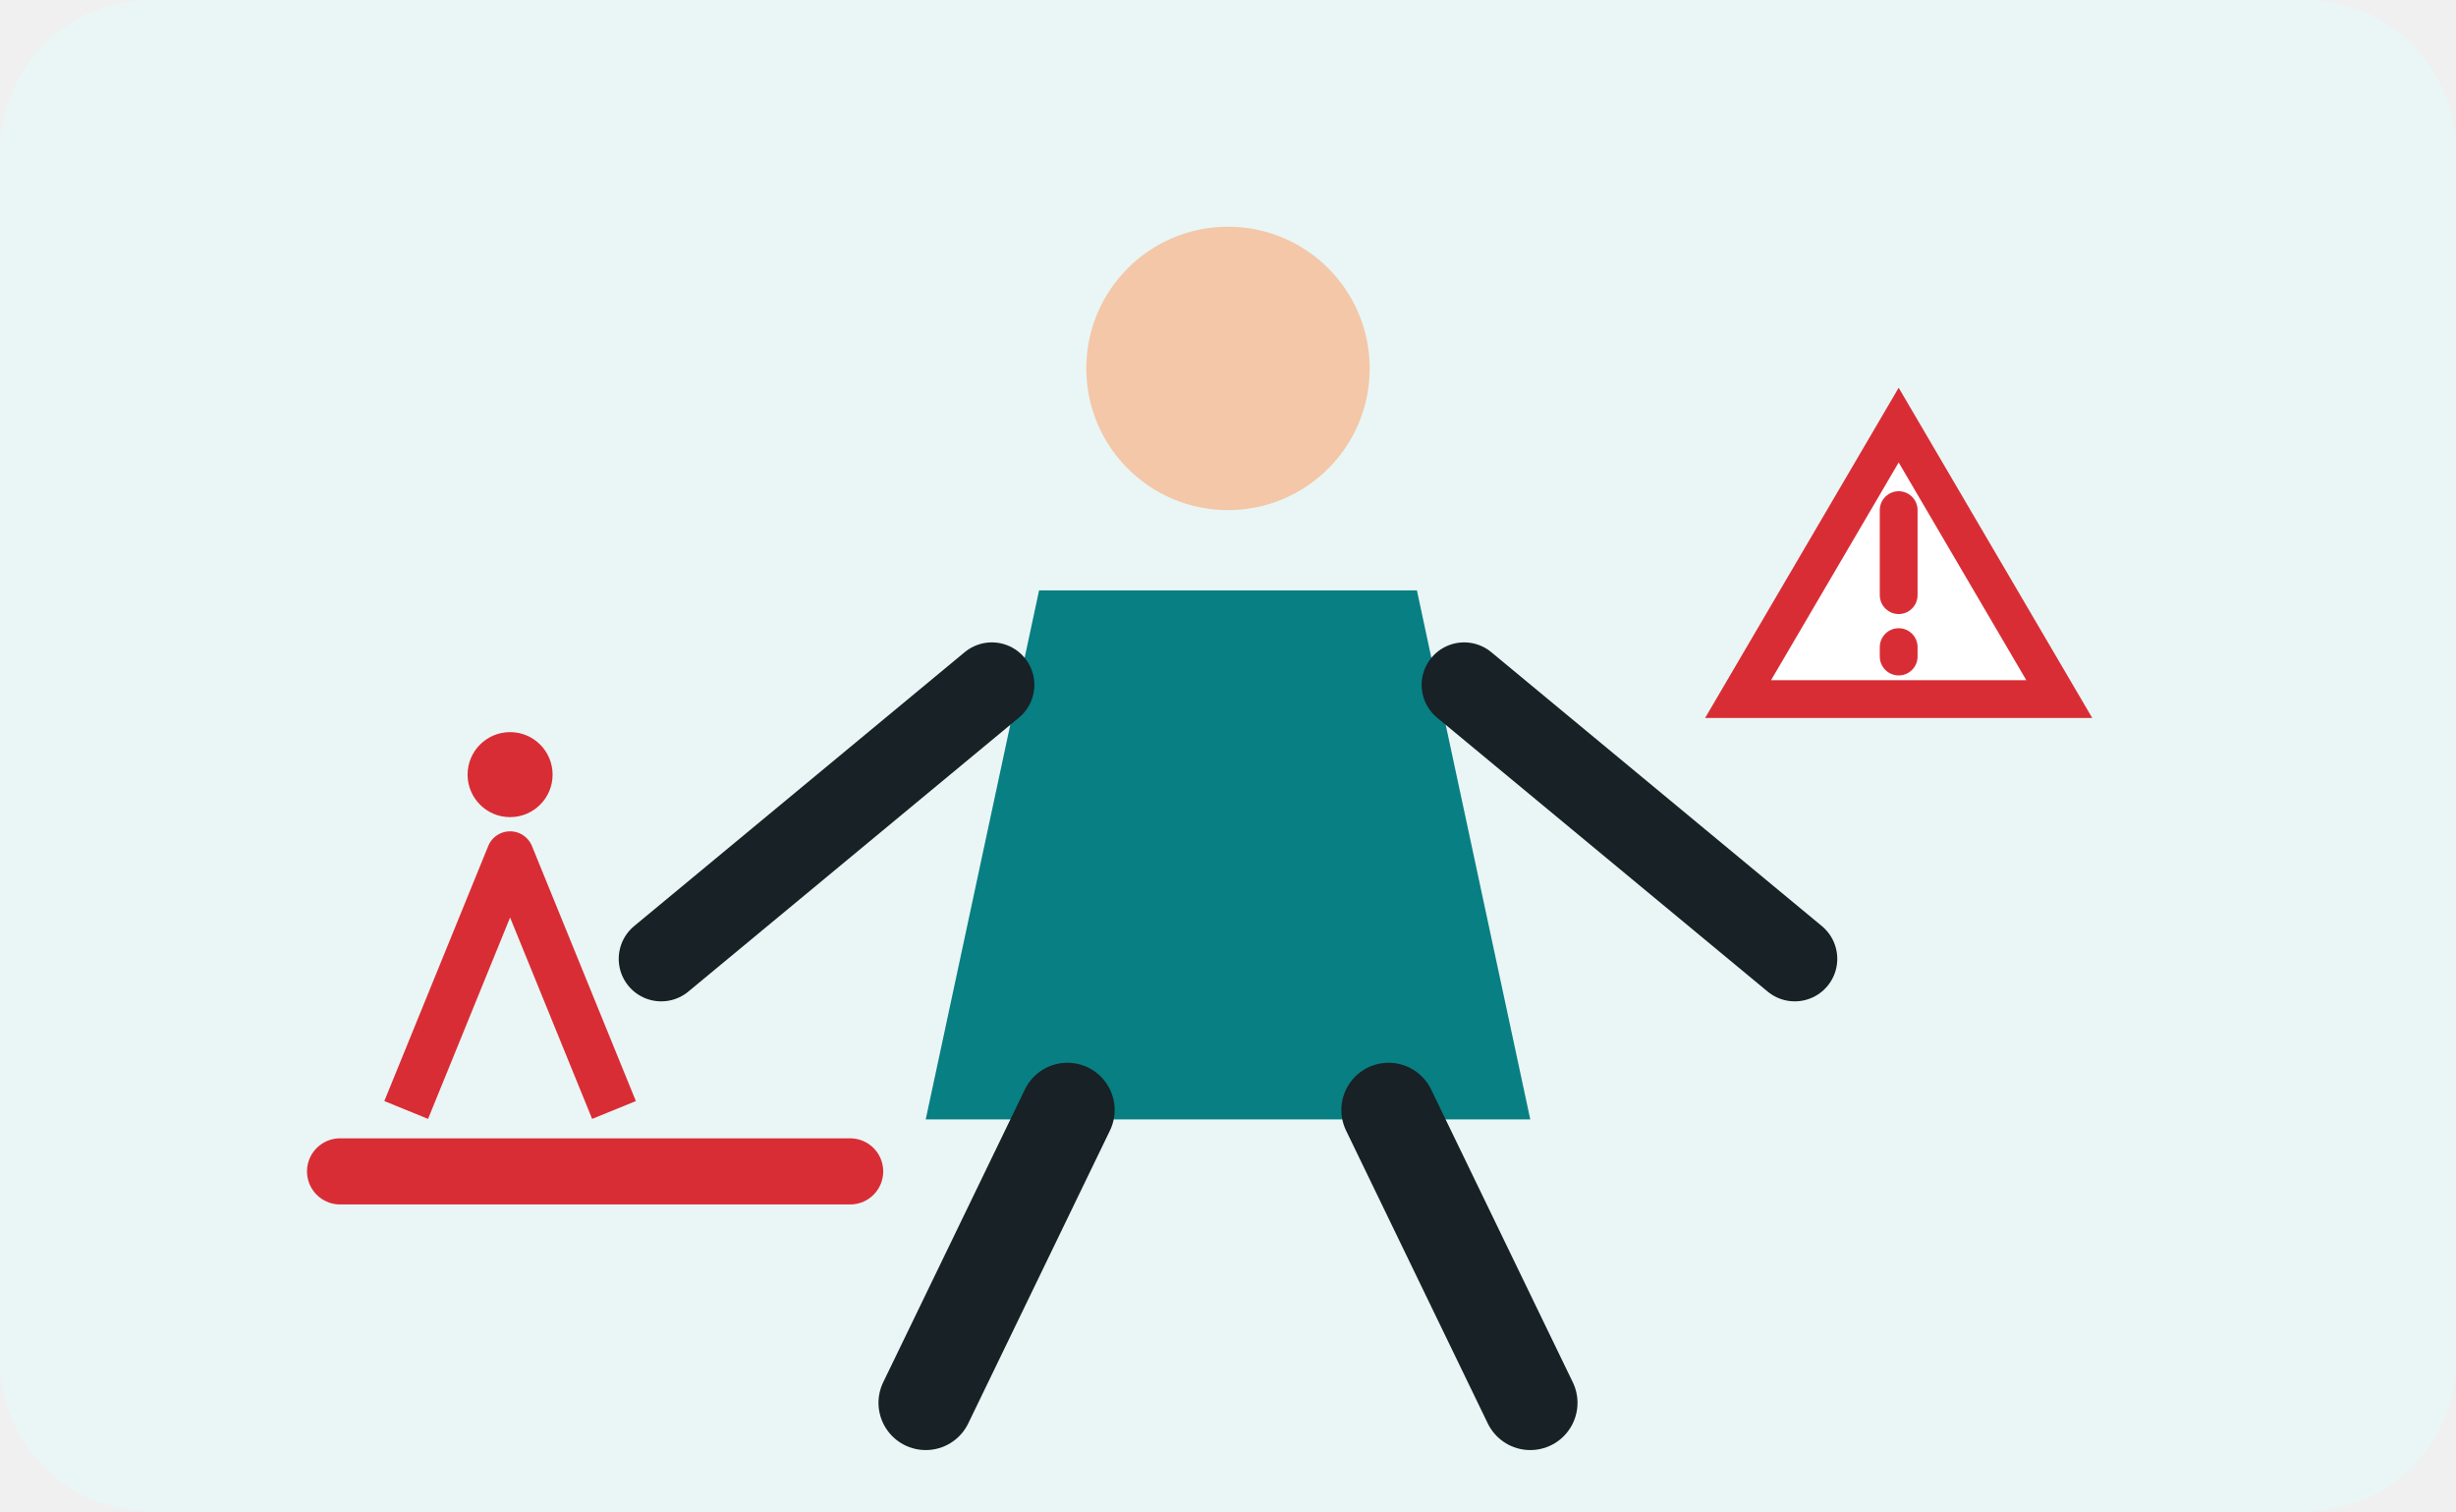
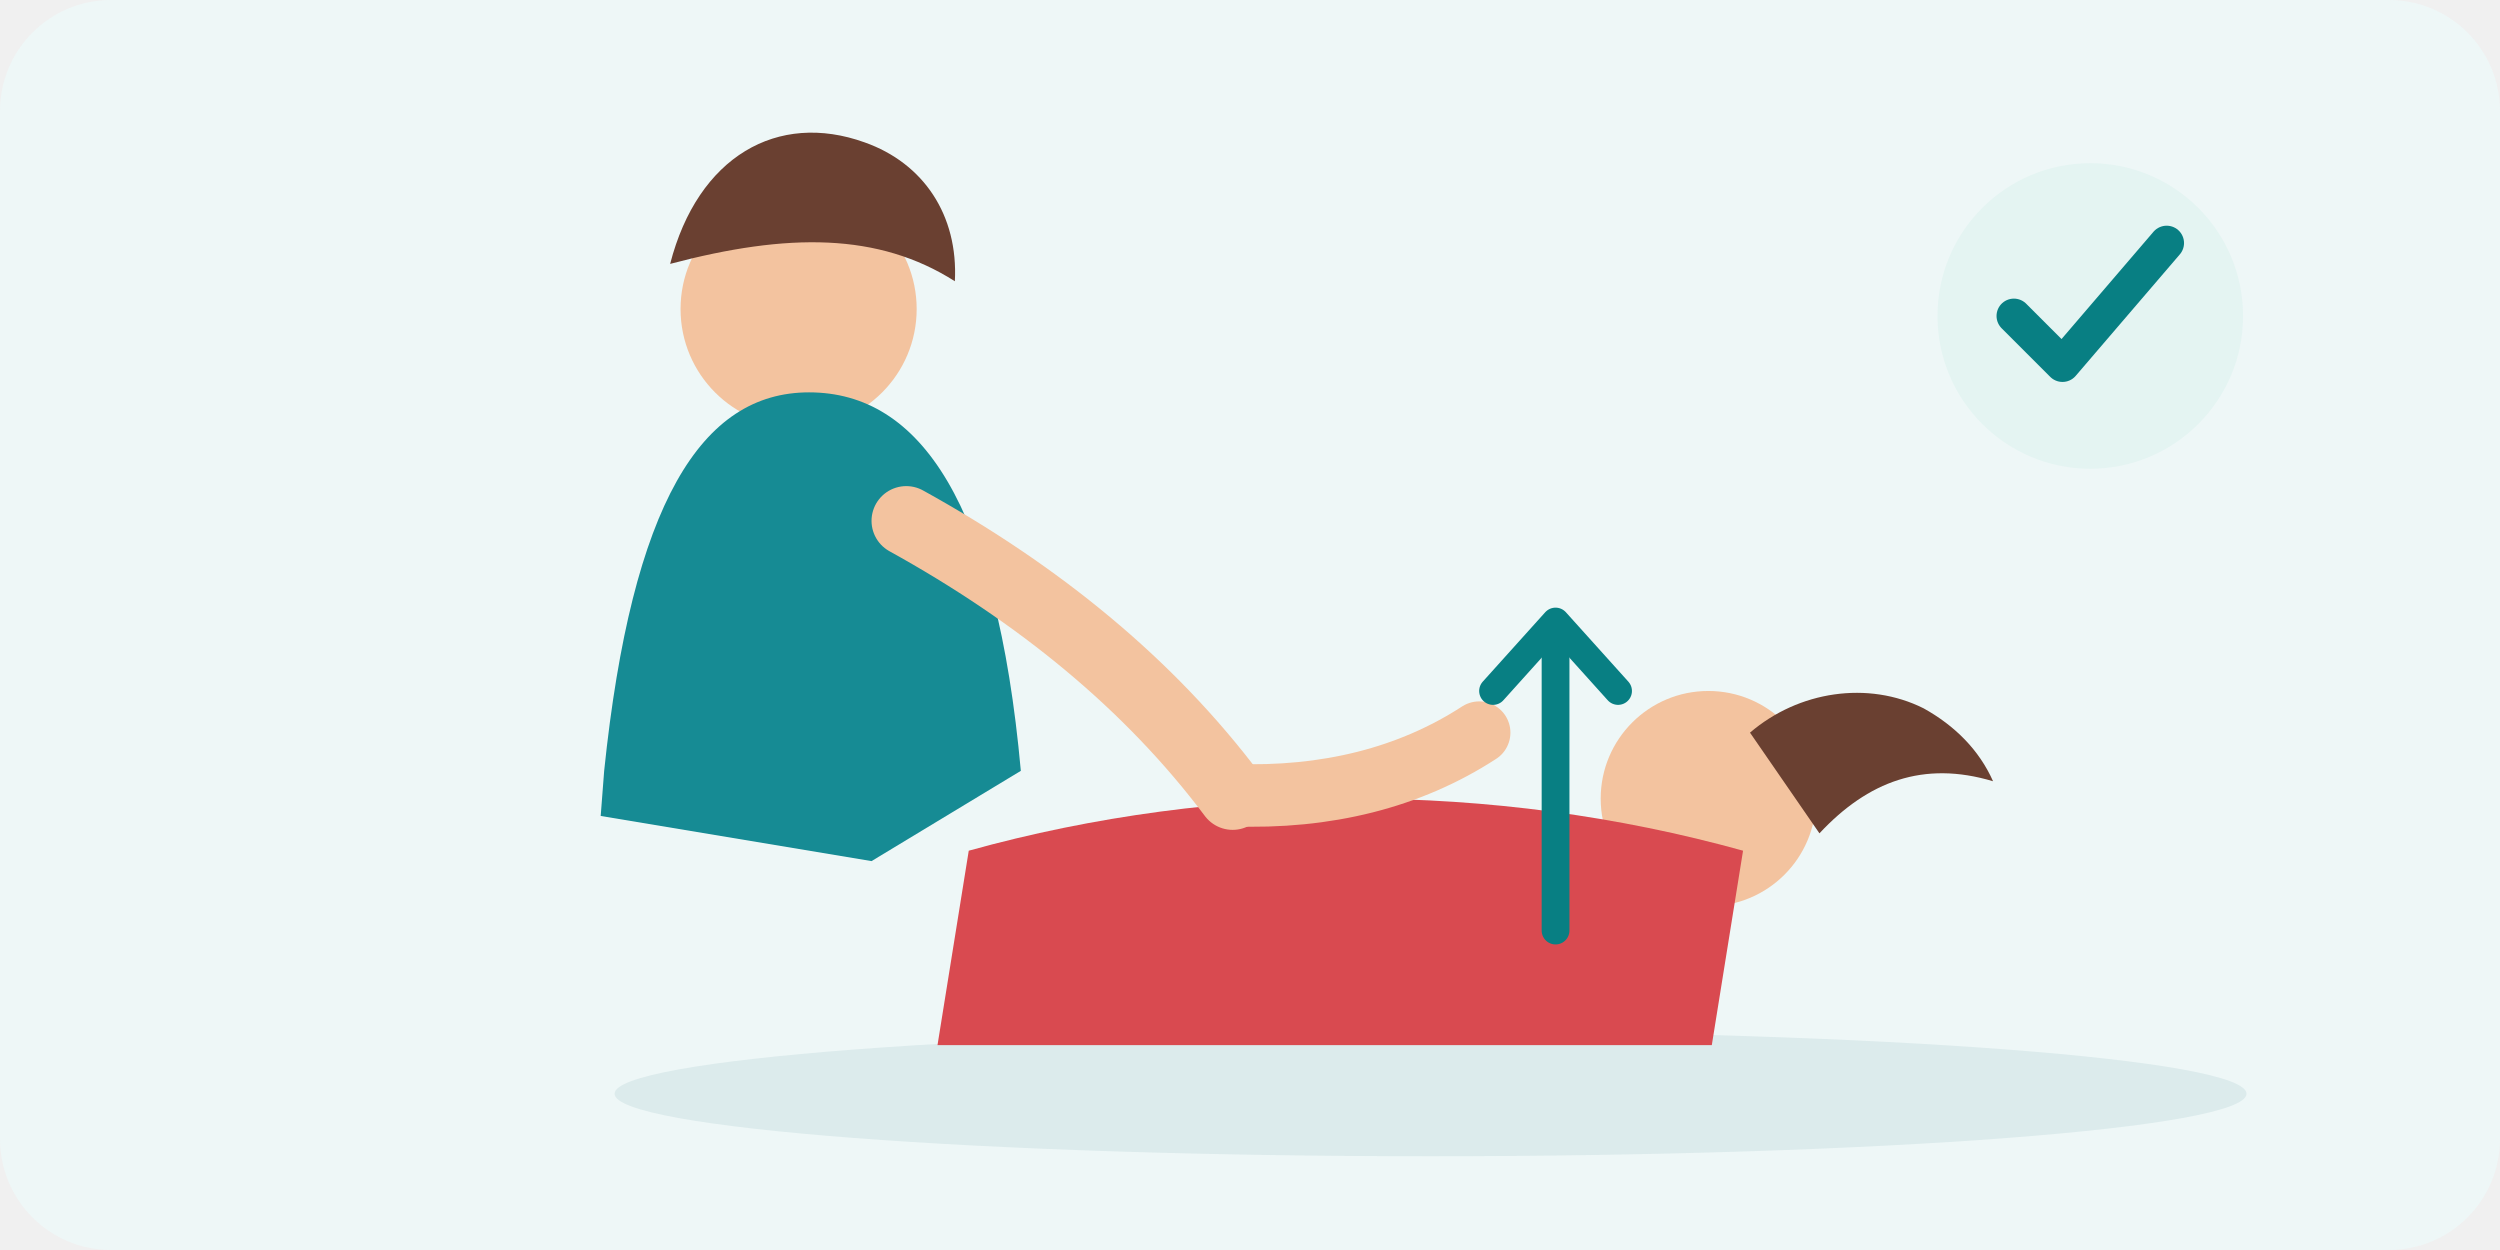
- <svg xmlns="http://www.w3.org/2000/svg" viewBox="0 0 520 320">
-   <rect width="520" height="320" rx="32" fill="#E9F6F5" />
-   <circle cx="260" cy="78" r="30" fill="#F3C7A8" />
-   <path d="M220 125h80l24 112H196z" fill="#087F83" />
-   <path d="M210 145l-70 58M310 145l70 58" stroke="#172126" stroke-width="18" stroke-linecap="round" />
-   <path d="M226 235l-30 62M294 235l30 62" stroke="#172126" stroke-width="20" stroke-linecap="round" />
-   <path d="M72 248h108" stroke="#D92D36" stroke-width="14" stroke-linecap="round" />
-   <path d="M86 235l22-54 22 54" fill="none" stroke="#D92D36" stroke-width="10" stroke-linejoin="round" />
-   <circle cx="108" cy="164" r="9" fill="#D92D36" />
-   <path d="M402 90l34 58h-68z" fill="#FFF" stroke="#D92D36" stroke-width="8" />
-   <path d="M402 108v18M402 137v2" stroke="#D92D36" stroke-width="8" stroke-linecap="round" />
+ <svg xmlns="http://www.w3.org/2000/svg" viewBox="0 0 720 360">
+   <rect width="720" height="360" rx="32" fill="#EEF7F7" />
+   <ellipse cx="412" cy="315" rx="235" ry="18" fill="#DCEBEC" />
+   <circle cx="492" cy="230" r="31" fill="#F3C39F" />
+   <path d="M279 245c72-20 151-20 223 0l-9 56H270z" fill="#D94A50" />
+   <path d="M504 211c14-12 34-15 50-7 9 5 16 12 20 21-20-6-36 0-50 15z" fill="#6A4031" />
+   <circle cx="230" cy="89" r="34" fill="#F3C39F" />
+   <path d="M193 76c8-31 31-44 56-35 17 6 27 21 26 40-22-14-48-14-82-5z" fill="#6A4031" />
+   <path d="M174 222c8-77 28-109 59-109 32 0 54 32 61 109l-43 26-78-13z" fill="#168B94" />
+   <path d="M261 150c38 21 70 47 94 79" fill="none" stroke="#F3C39F" stroke-width="20" stroke-linecap="round" />
+   <path d="M355 229c27 1 51-5 71-18" fill="none" stroke="#F3C39F" stroke-width="18" stroke-linecap="round" />
+   <path d="M448 180v88" stroke="#087F83" stroke-width="8" stroke-linecap="round" />
+   <path d="M430 199l18-20 18 20" fill="none" stroke="#087F83" stroke-width="8" stroke-linecap="round" stroke-linejoin="round" />
+   <circle cx="602" cy="91" r="44" fill="#E4F4F2" />
+   <path d="M580 91l14 14 30-35" fill="none" stroke="#087F83" stroke-width="10" stroke-linecap="round" stroke-linejoin="round" />
</svg>
